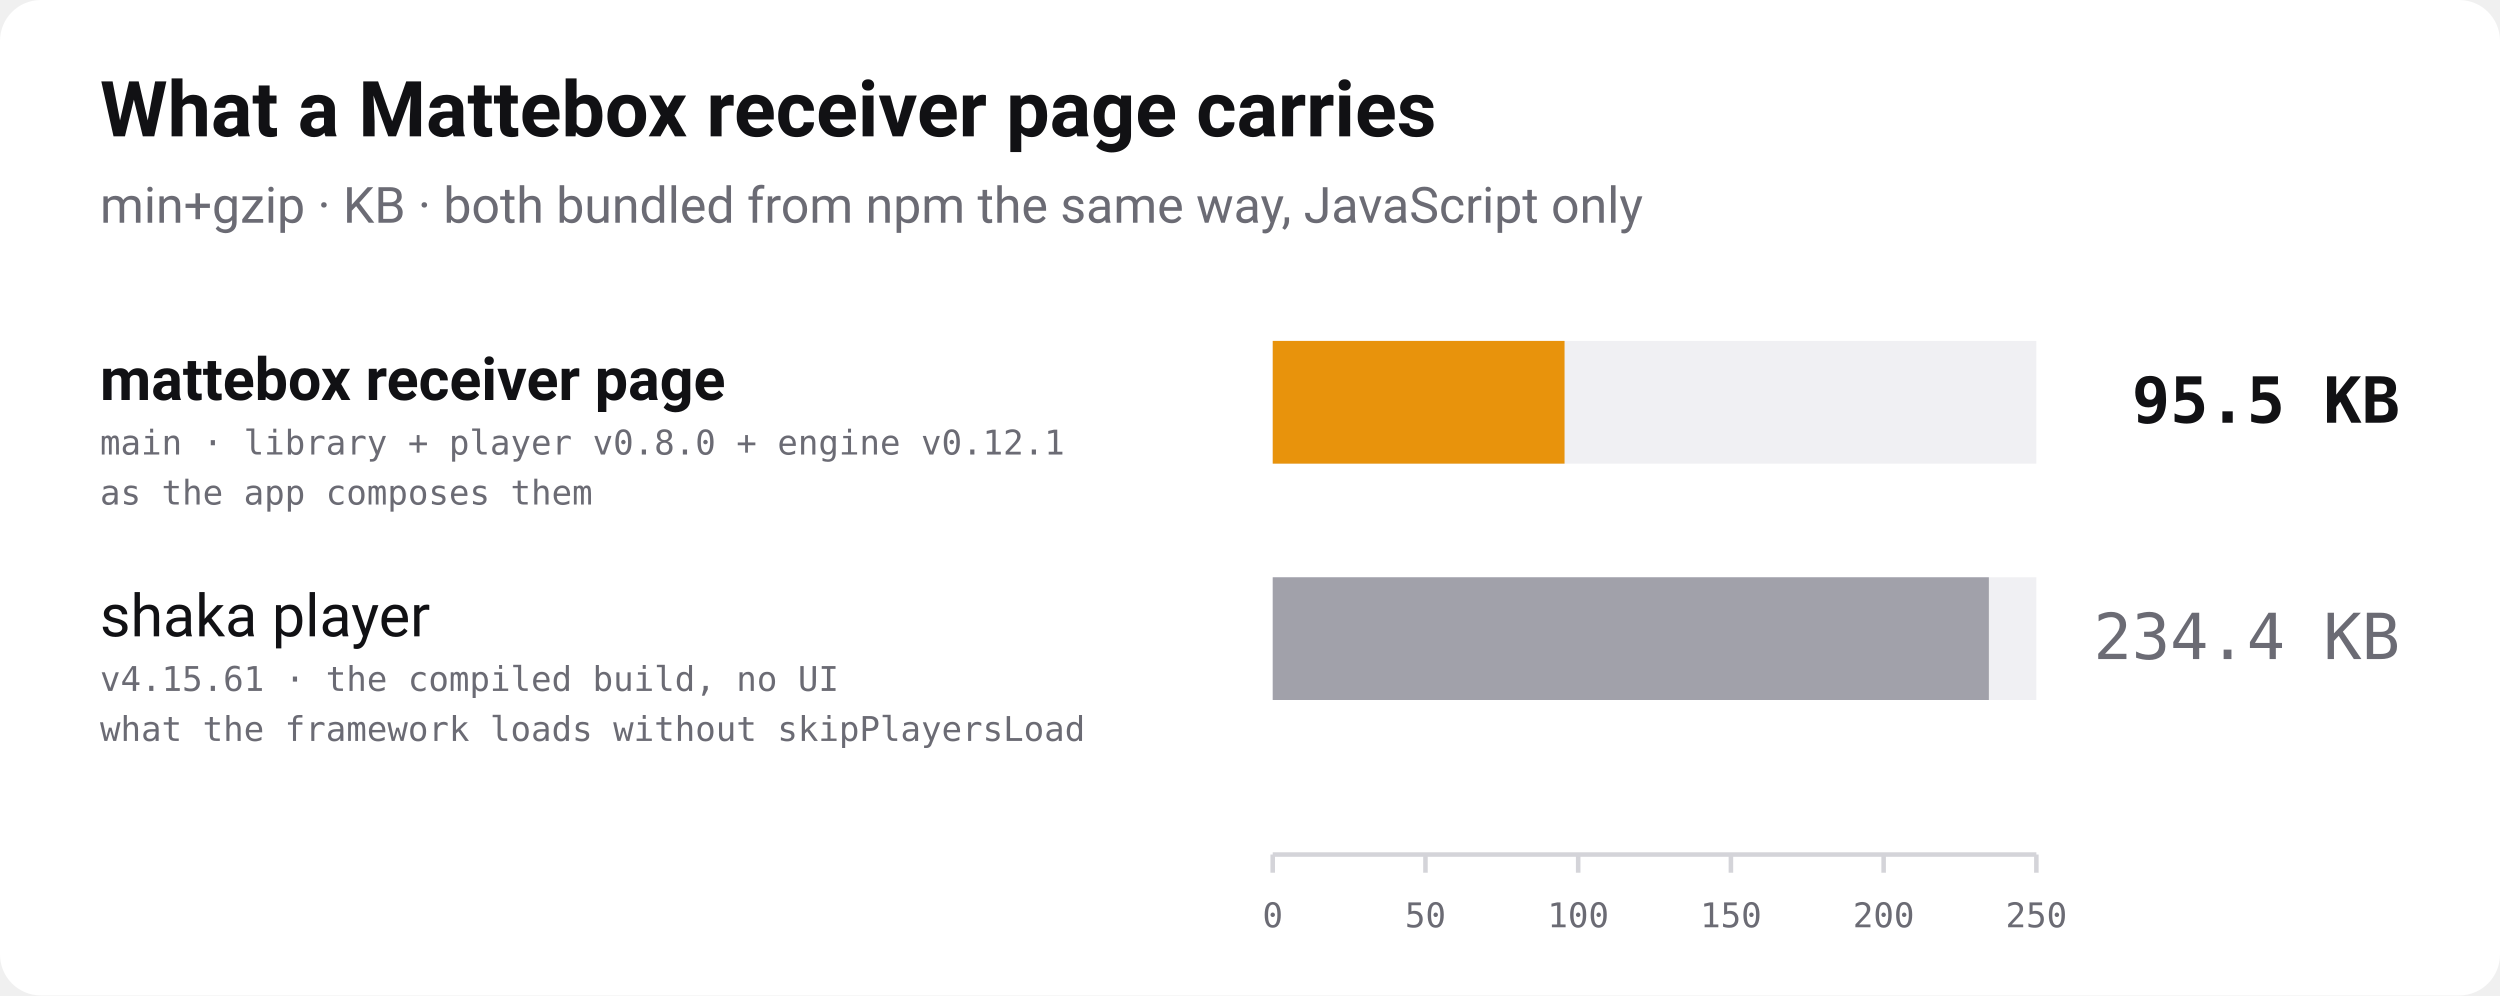
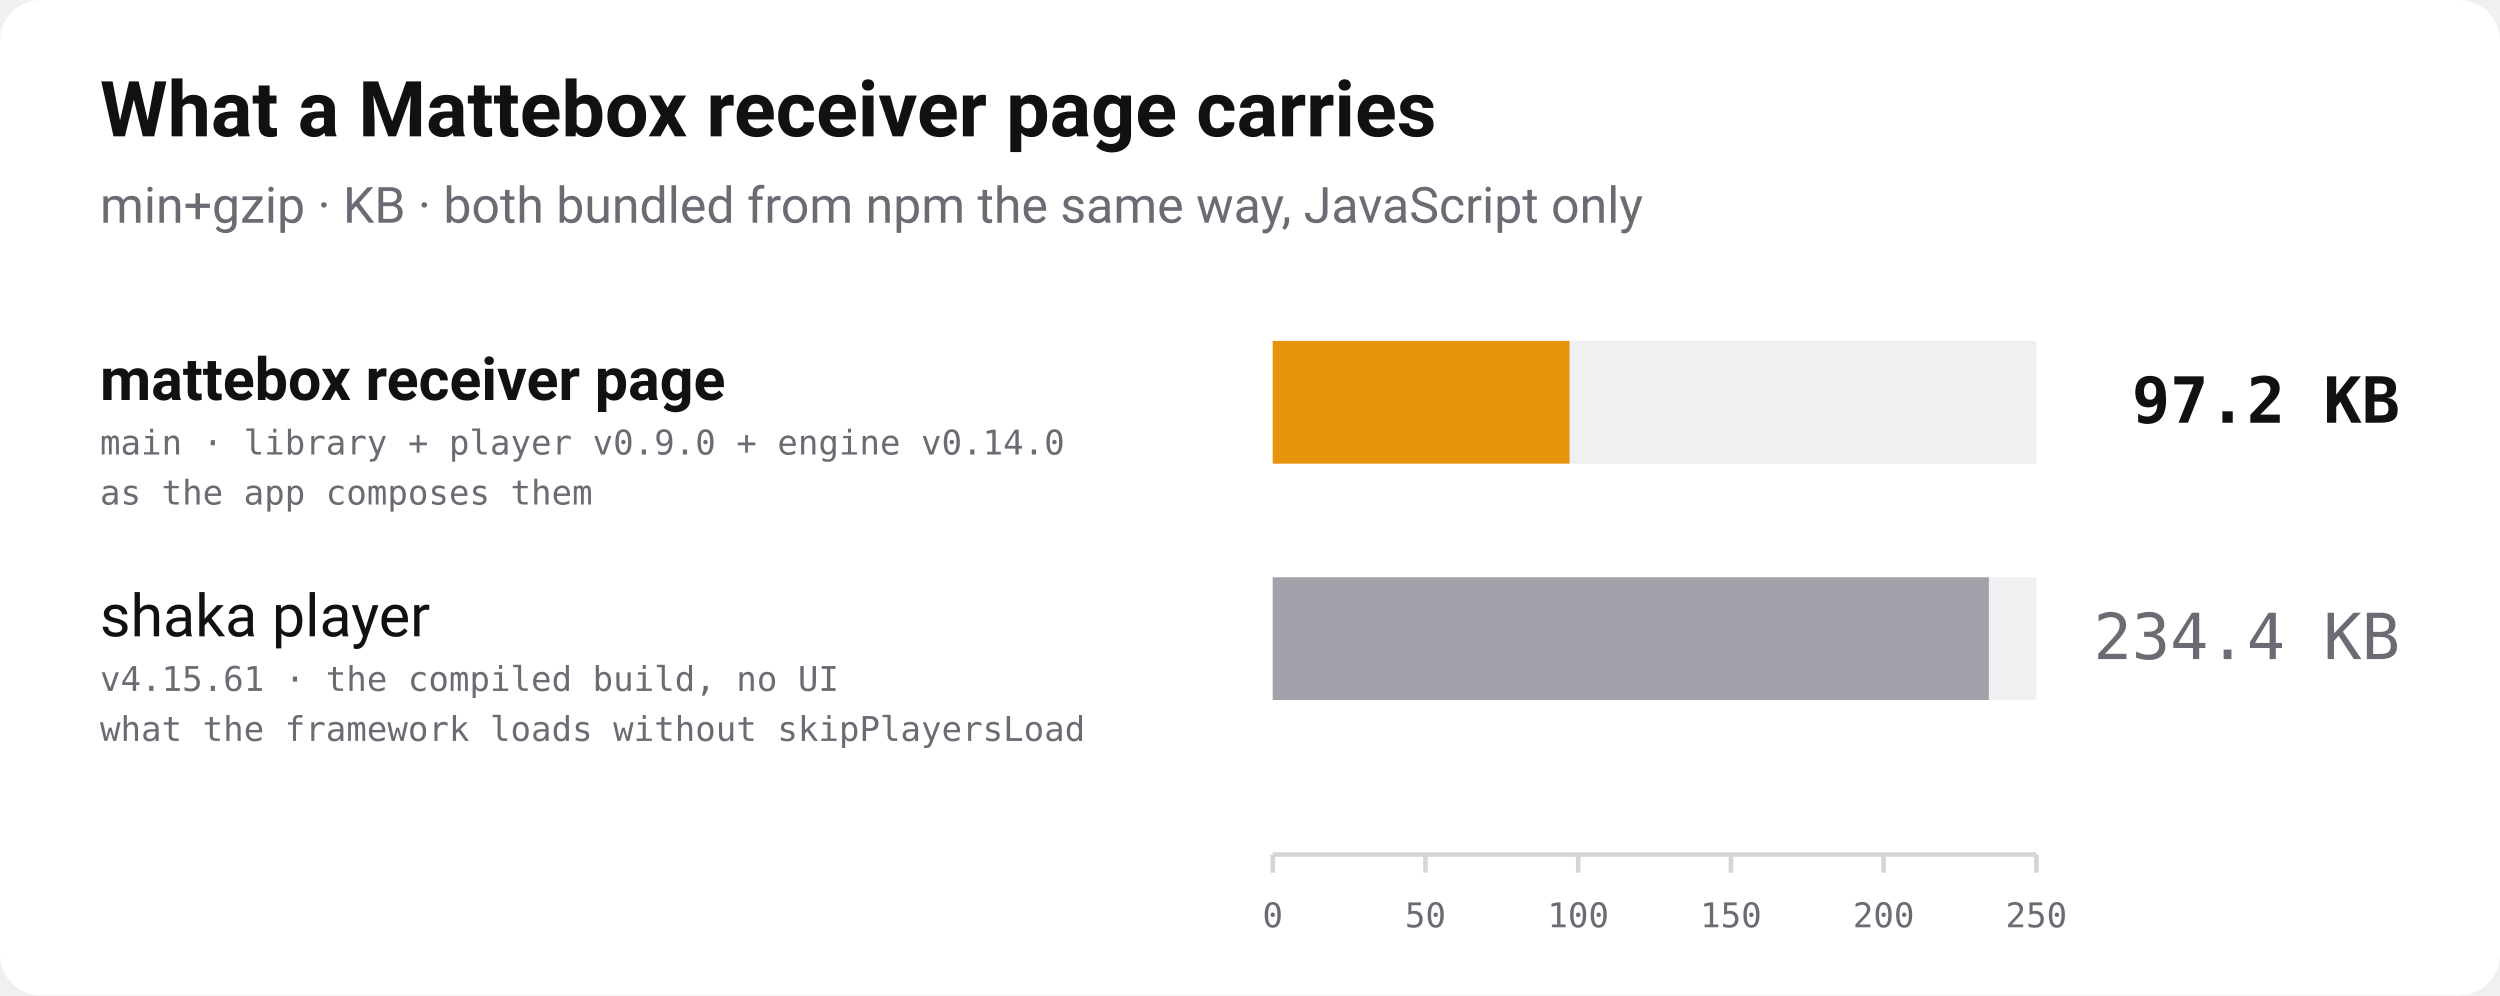
<svg xmlns="http://www.w3.org/2000/svg" width="1100" height="438" viewBox="0 0 1100 438" role="img" aria-label="JavaScript size of a Mattebox Cast receiver page against Shaka Player, min+gzip">
  <rect width="1100" height="438" rx="18" fill="#ffffff" />
  <text x="44" y="60" font-family="-apple-system, 'Segoe UI', Roboto, Helvetica, Arial, sans-serif" font-size="34" font-weight="700" fill="#111114">What a Mattebox receiver page carries</text>
  <text x="44" y="98" font-family="-apple-system, 'Segoe UI', Roboto, Helvetica, Arial, sans-serif" font-size="22" fill="#6b6b74">min+gzip · KB · both bundled from npm the same way, JavaScript only</text>
  <text x="44" y="176" font-family="-apple-system, 'Segoe UI', Roboto, Helvetica, Arial, sans-serif" font-size="26" font-weight="700" fill="#111114">mattebox receiver page</text>
-   <text x="44" y="200" font-family="ui-monospace, 'SF Mono', Menlo, Consolas, monospace" font-size="15" fill="#6b6b74">main · library + player v0.8.0 + engine v0.12.1</text>
+   <text x="44" y="200" font-family="ui-monospace, 'SF Mono', Menlo, Consolas, monospace" font-size="15" fill="#6b6b74">main · library + player v0.9.0 + engine v0.14.0</text>
  <text x="44" y="222" font-family="ui-monospace, 'SF Mono', Menlo, Consolas, monospace" font-size="15" fill="#6b6b74">as the app composes them</text>
  <rect x="560" y="150" width="336" height="54" fill="#f0f0f3" />
-   <rect x="560" y="150" width="128.4" height="54" fill="#e8930c" />
-   <text x="1056" y="186" text-anchor="end" font-family="ui-monospace, 'SF Mono', Menlo, Consolas, monospace" font-size="28" font-weight="700" fill="#111114">95.5 KB</text>
+   <rect x="560" y="150" width="130.6" height="54" fill="#e8930c" />
+   <text x="1056" y="186" text-anchor="end" font-family="ui-monospace, 'SF Mono', Menlo, Consolas, monospace" font-size="28" font-weight="700" fill="#111114">97.2 KB</text>
  <text x="44" y="280" font-family="-apple-system, 'Segoe UI', Roboto, Helvetica, Arial, sans-serif" font-size="26" font-weight="400" fill="#111114">shaka player</text>
  <text x="44" y="304" font-family="ui-monospace, 'SF Mono', Menlo, Consolas, monospace" font-size="15" fill="#6b6b74">v4.15.61 · the compiled build, no UI</text>
  <text x="44" y="326" font-family="ui-monospace, 'SF Mono', Menlo, Consolas, monospace" font-size="15" fill="#6b6b74">what the framework loads without skipPlayersLoad</text>
  <rect x="560" y="254" width="336" height="54" fill="#f0f0f3" />
  <rect x="560" y="254" width="315.1" height="54" fill="#a1a1aa" />
  <text x="1056" y="290" text-anchor="end" font-family="ui-monospace, 'SF Mono', Menlo, Consolas, monospace" font-size="28" font-weight="400" fill="#6b6b74">234.4 KB</text>
  <line x1="560" y1="376" x2="896" y2="376" stroke="#d4d4d9" stroke-width="2" />
  <line x1="560.0" y1="376" x2="560.0" y2="384" stroke="#d4d4d9" stroke-width="2" />
  <text x="560.0" y="408" text-anchor="middle" font-family="ui-monospace, 'SF Mono', Menlo, Consolas, monospace" font-size="15" fill="#6b6b74">0</text>
  <line x1="627.2" y1="376" x2="627.2" y2="384" stroke="#d4d4d9" stroke-width="2" />
  <text x="627.2" y="408" text-anchor="middle" font-family="ui-monospace, 'SF Mono', Menlo, Consolas, monospace" font-size="15" fill="#6b6b74">50</text>
  <line x1="694.4" y1="376" x2="694.4" y2="384" stroke="#d4d4d9" stroke-width="2" />
  <text x="694.4" y="408" text-anchor="middle" font-family="ui-monospace, 'SF Mono', Menlo, Consolas, monospace" font-size="15" fill="#6b6b74">100</text>
  <line x1="761.6" y1="376" x2="761.6" y2="384" stroke="#d4d4d9" stroke-width="2" />
  <text x="761.6" y="408" text-anchor="middle" font-family="ui-monospace, 'SF Mono', Menlo, Consolas, monospace" font-size="15" fill="#6b6b74">150</text>
  <line x1="828.8" y1="376" x2="828.8" y2="384" stroke="#d4d4d9" stroke-width="2" />
  <text x="828.8" y="408" text-anchor="middle" font-family="ui-monospace, 'SF Mono', Menlo, Consolas, monospace" font-size="15" fill="#6b6b74">200</text>
  <line x1="896.0" y1="376" x2="896.0" y2="384" stroke="#d4d4d9" stroke-width="2" />
  <text x="896.0" y="408" text-anchor="middle" font-family="ui-monospace, 'SF Mono', Menlo, Consolas, monospace" font-size="15" fill="#6b6b74">250</text>
</svg>
